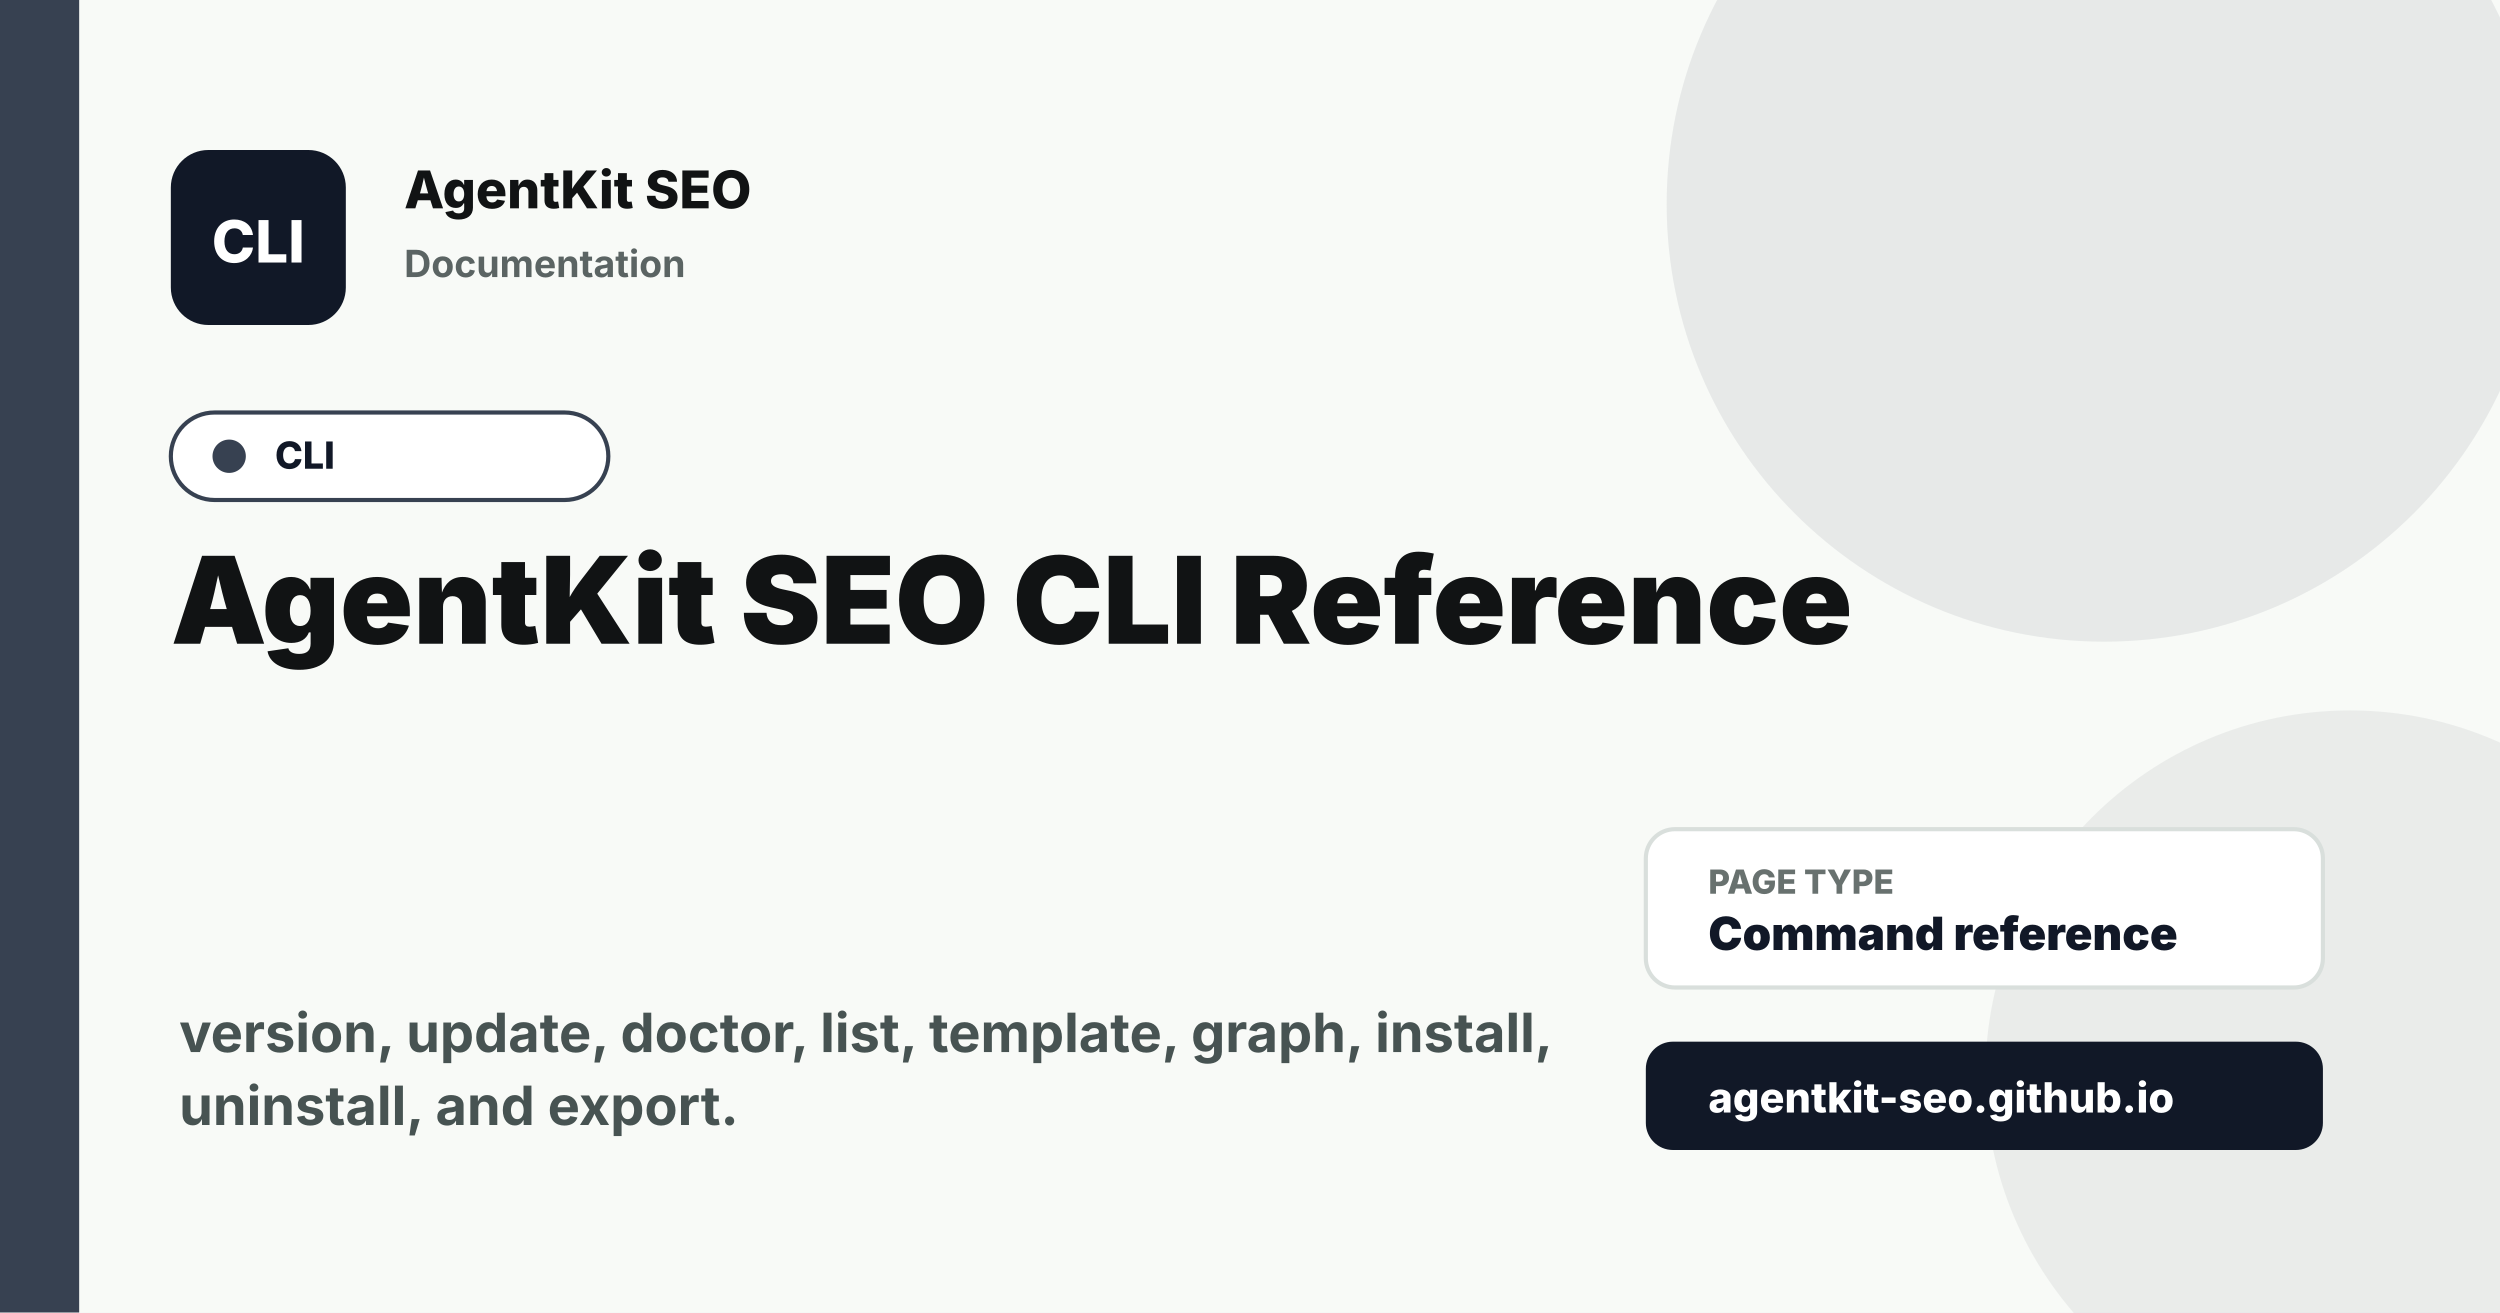
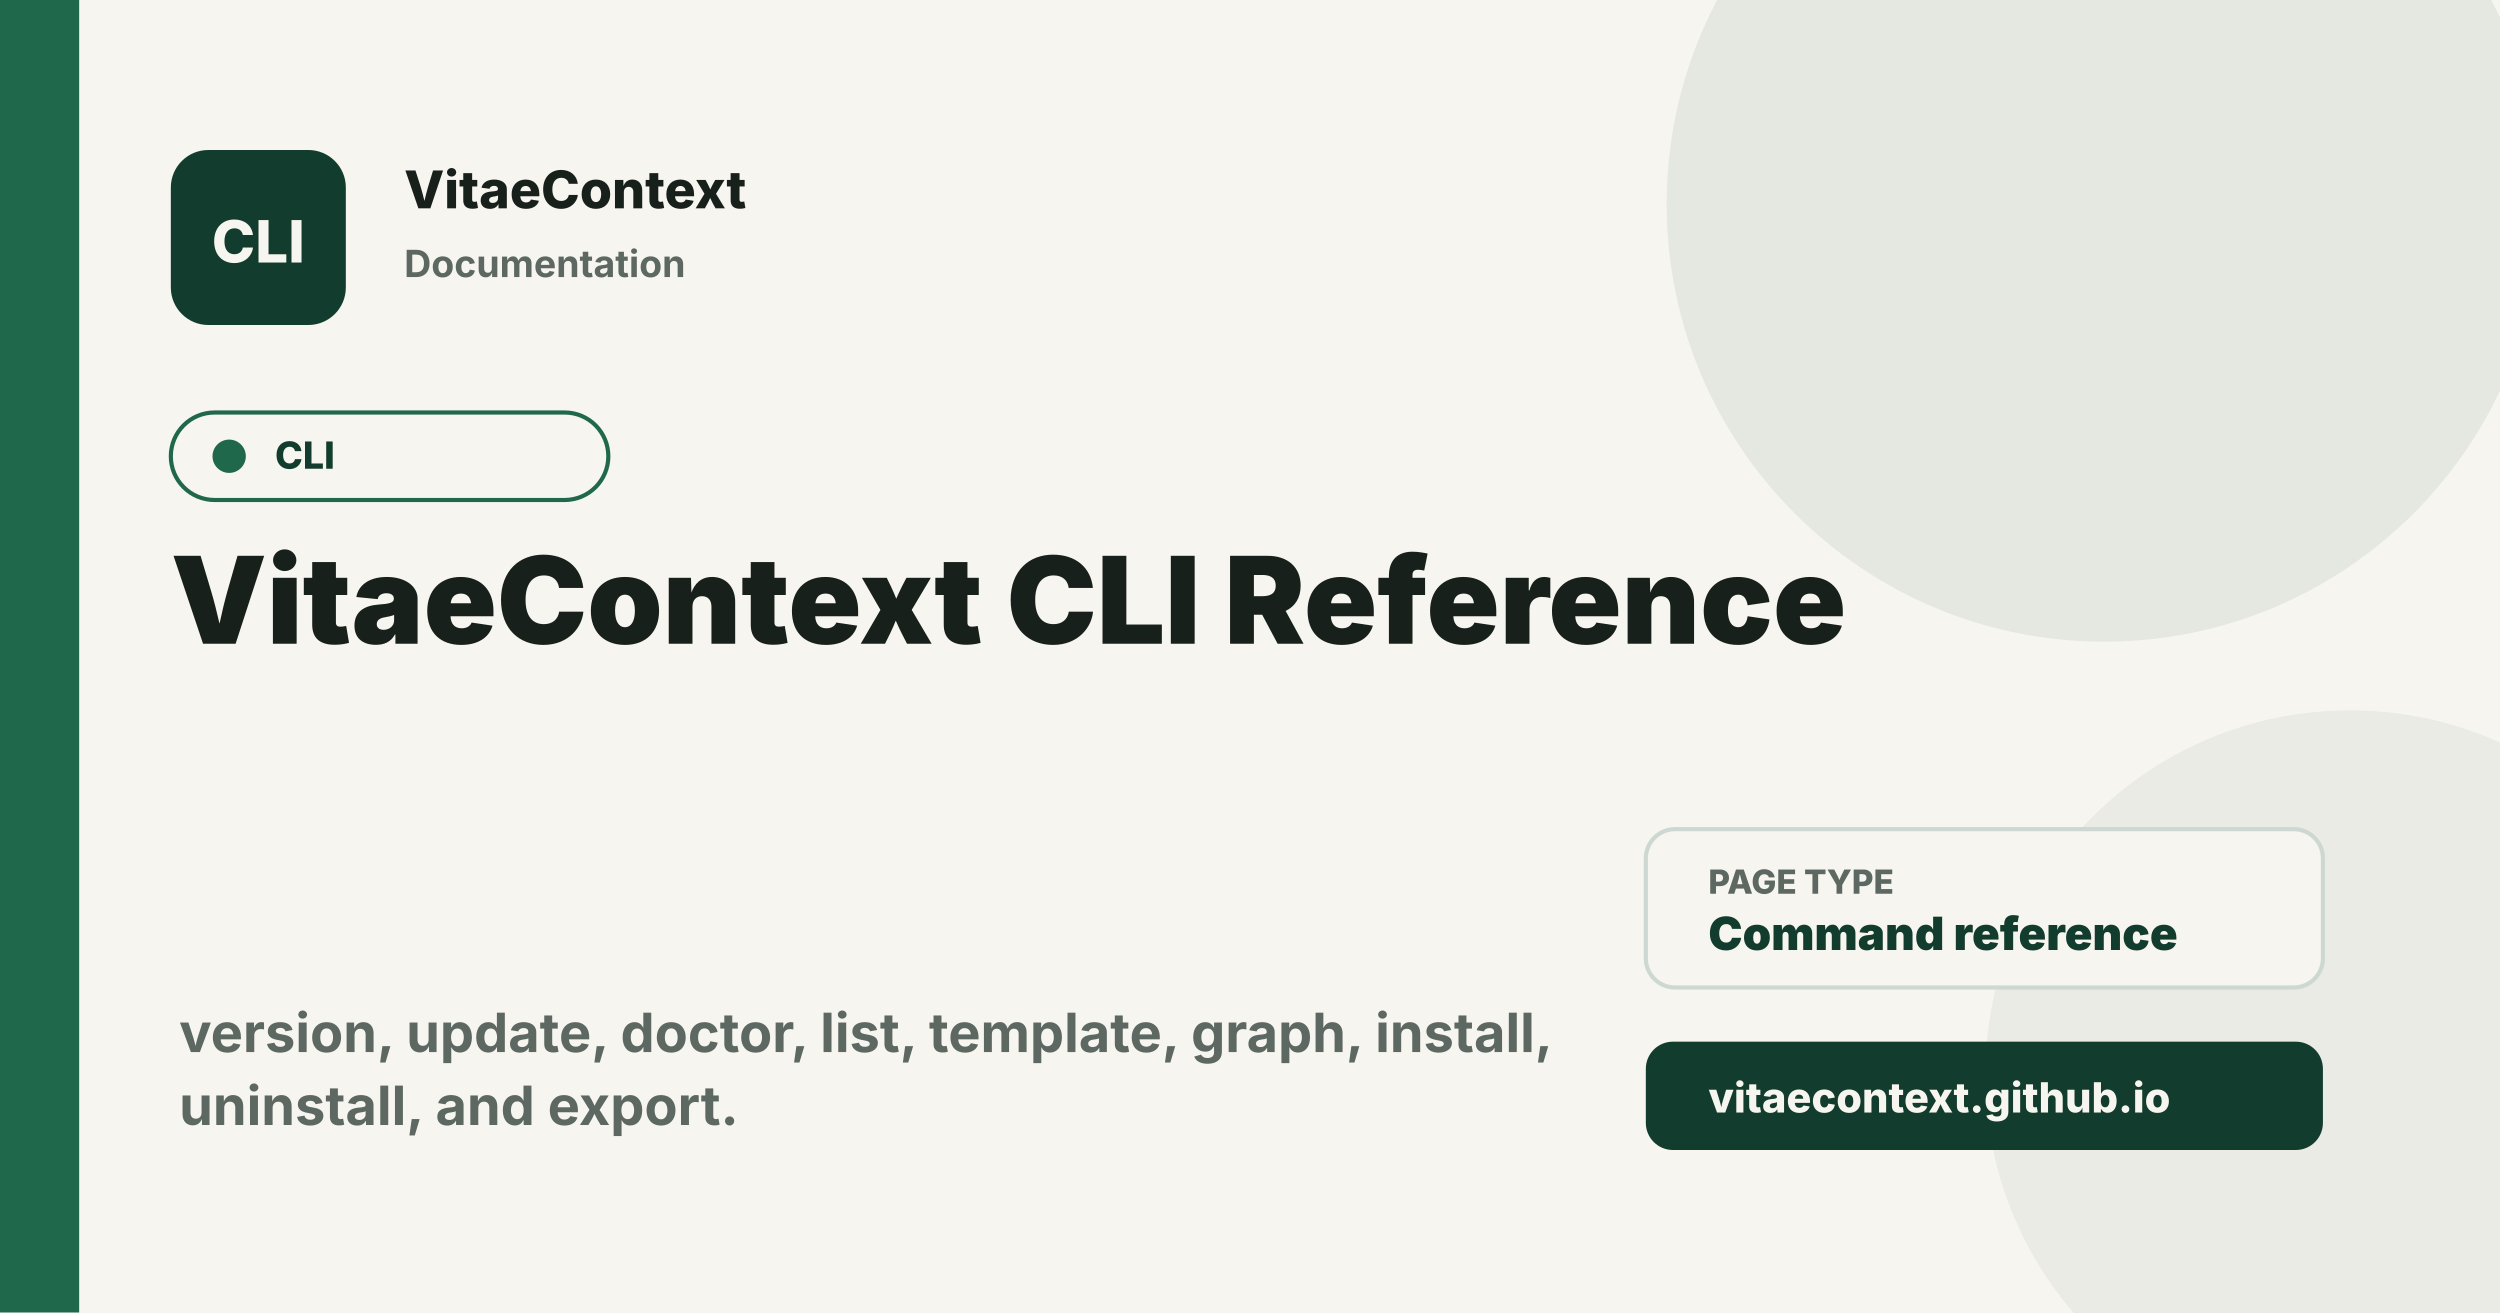
<svg xmlns="http://www.w3.org/2000/svg" width="1200" height="630" viewBox="0 0 1200 630">
-   <rect width="1200" height="630" fill="#f8faf7" />
-   <rect x="0" y="0" width="1200" height="630" fill="#f8faf7" />
-   <rect x="0" y="0" width="38" height="630" fill="#374151" />
-   <circle cx="1010" cy="98" r="210" fill="#374151" opacity="0.09" />
-   <circle cx="1128" cy="516" r="175" fill="#0f172a" opacity="0.06" />
+   <rect width="1200" height="630" fill="#F7F5EF" />
+   <rect x="0" y="0" width="1200" height="630" fill="#F7F5EF" />
+   <rect x="0" y="0" width="38" height="630" fill="#1F684B" />
+   <circle cx="1010" cy="98" r="210" fill="#1F684B" opacity="0.09" />
+   <circle cx="1128" cy="516" r="175" fill="#123C2D" opacity="0.06" />
  <g transform="translate(82 72)">
-     <rect x="0" y="0" width="84" height="84" rx="18" fill="#111827" />
-     <text x="42" y="54" text-anchor="middle" font-family="Inter, Arial, sans-serif" font-size="28" font-weight="800" fill="#ffffff">CLI</text>
-     <text x="112" y="28" font-family="Inter, Arial, sans-serif" font-size="25" font-weight="800" fill="#111314">AgentKit SEO</text>
-     <text x="112" y="61" font-family="Inter, Arial, sans-serif" font-size="18" font-weight="650" fill="#5b6463">Documentation</text>
+     <rect x="0" y="0" width="84" height="84" rx="18" fill="#123C2D" />
+     <text x="42" y="54" text-anchor="middle" font-family="Inter, Arial, sans-serif" font-size="28" font-weight="800" fill="#F7F5EF">CLI</text>
+     <text x="112" y="28" font-family="Inter, Arial, sans-serif" font-size="25" font-weight="800" fill="#18201C">VitaeContext</text>
+     <text x="112" y="61" font-family="Inter, Arial, sans-serif" font-size="18" font-weight="650" fill="#5C6861">Documentation</text>
  </g>
  <g transform="translate(82 198)">
-     <rect x="0" y="0" width="210" height="42" rx="21" fill="#ffffff" stroke="#374151" stroke-width="2" />
-     <circle cx="28" cy="21" r="8" fill="#374151" />
-     <text x="50" y="27" font-family="Inter, Arial, sans-serif" font-size="18" font-weight="800" fill="#111827">CLI</text>
+     <rect x="0" y="0" width="210" height="42" rx="21" fill="#F7F5EF" stroke="#1F684B" stroke-width="2" />
+     <circle cx="28" cy="21" r="8" fill="#1F684B" />
+     <text x="50" y="27" font-family="Inter, Arial, sans-serif" font-size="18" font-weight="800" fill="#123C2D">CLI</text>
  </g>
-   <text x="82" y="309" font-family="Inter, Arial, sans-serif" font-size="58" font-weight="850" fill="#111314">
-     <tspan x="82" dy="0">AgentKit SEO CLI Reference</tspan>
+   <text x="82" y="309" font-family="Inter, Arial, sans-serif" font-size="58" font-weight="850" fill="#18201C">
+     <tspan x="82" dy="0">VitaeContext CLI Reference</tspan>
  </text>
-   <text x="86" y="505" font-family="Inter, Arial, sans-serif" font-size="26" font-weight="650" fill="#475352">
+   <text x="86" y="505" font-family="Inter, Arial, sans-serif" font-size="26" font-weight="650" fill="#5C6861">
    <tspan x="86" dy="0">version, update, doctor, list, template, graph, install,</tspan>
    <tspan x="86" dy="35">uninstall, and export.</tspan>
  </text>
  <g transform="translate(790 398)">
-     <rect x="0" y="0" width="325" height="76" rx="14" fill="#ffffff" stroke="#d9dfdc" stroke-width="2" />
-     <text x="30" y="31" font-family="Inter, Arial, sans-serif" font-size="16" font-weight="800" fill="#68716f">PAGE TYPE</text>
-     <text x="30" y="58" font-family="Inter, Arial, sans-serif" font-size="22" font-weight="850" fill="#111827">Command reference</text>
+     <rect x="0" y="0" width="325" height="76" rx="14" fill="#F7F5EF" stroke="#CED8D2" stroke-width="2" />
+     <text x="30" y="31" font-family="Inter, Arial, sans-serif" font-size="16" font-weight="800" fill="#5C6861">PAGE TYPE</text>
+     <text x="30" y="58" font-family="Inter, Arial, sans-serif" font-size="22" font-weight="850" fill="#123C2D">Command reference</text>
  </g>
  <g transform="translate(790 500)">
-     <rect x="0" y="0" width="325" height="52" rx="13" fill="#111827" />
-     <text x="30" y="34" font-family="Inter, Arial, sans-serif" font-size="20" font-weight="800" fill="#ffffff">agentkit-seo.github.io</text>
+     <rect x="0" y="0" width="325" height="52" rx="13" fill="#123C2D" />
+     <text x="30" y="34" font-family="Inter, Arial, sans-serif" font-size="20" font-weight="800" fill="#F7F5EF">vitaecontext.github.io</text>
  </g>
</svg>
